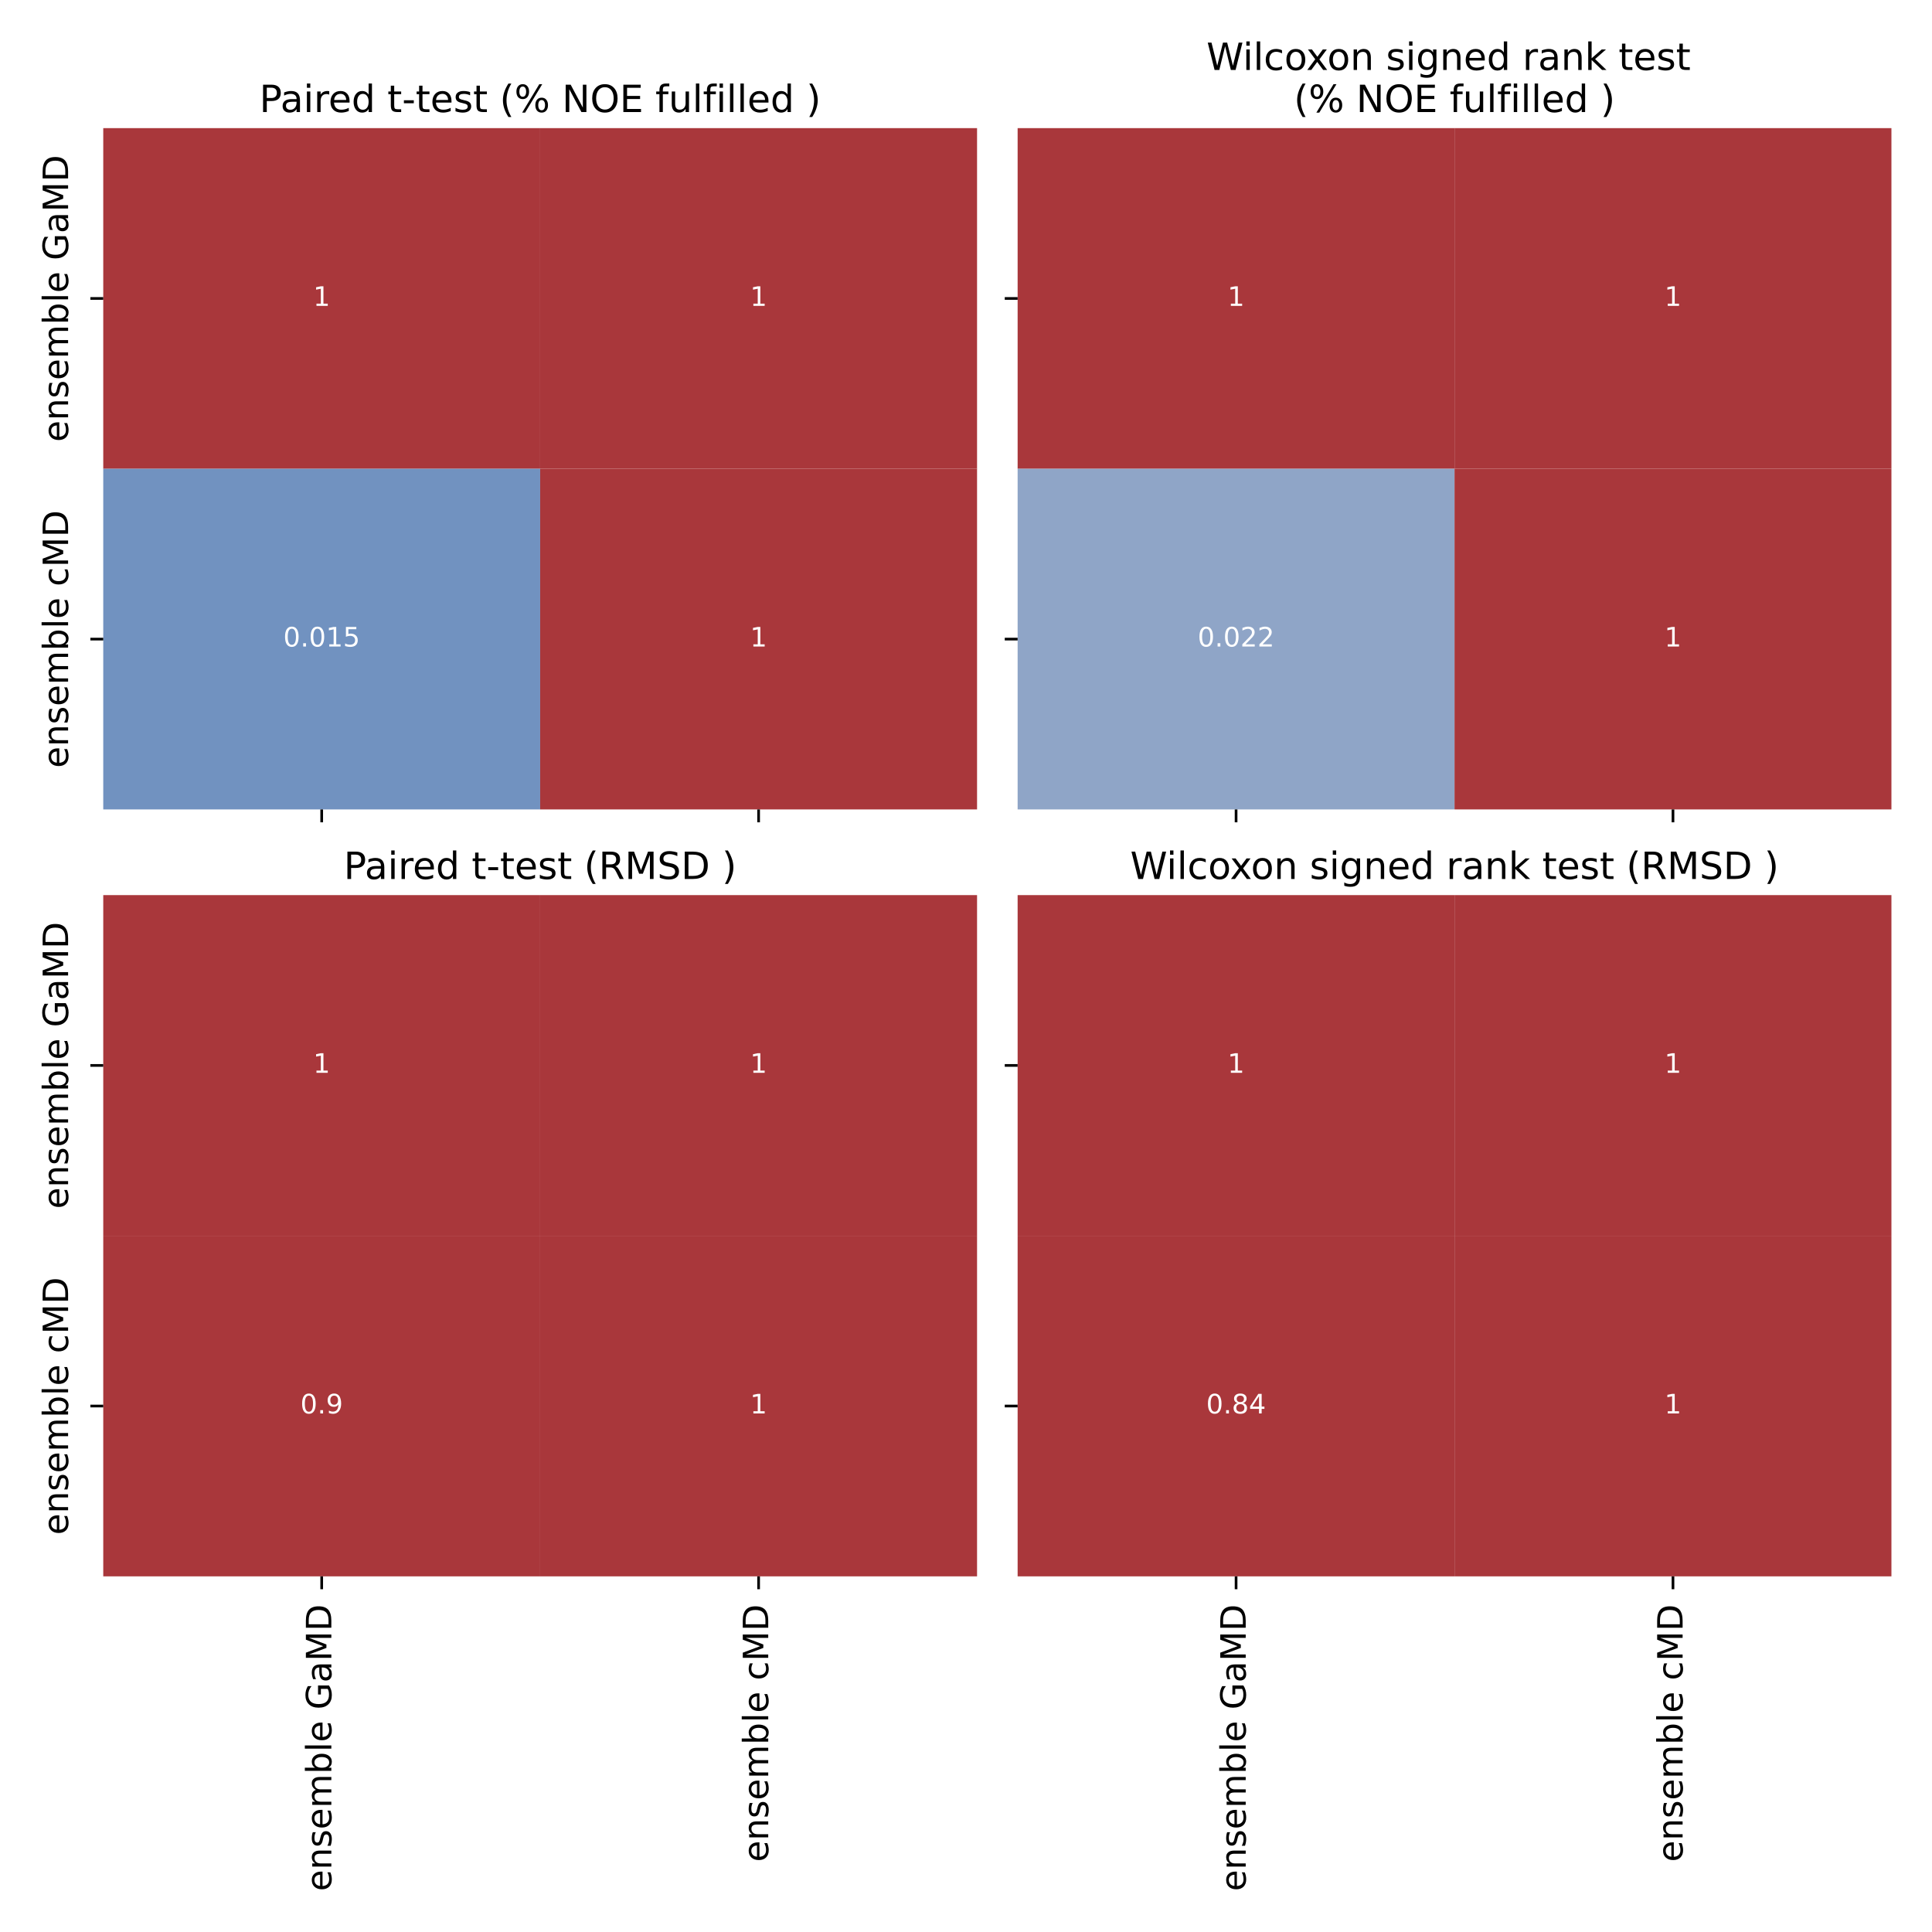
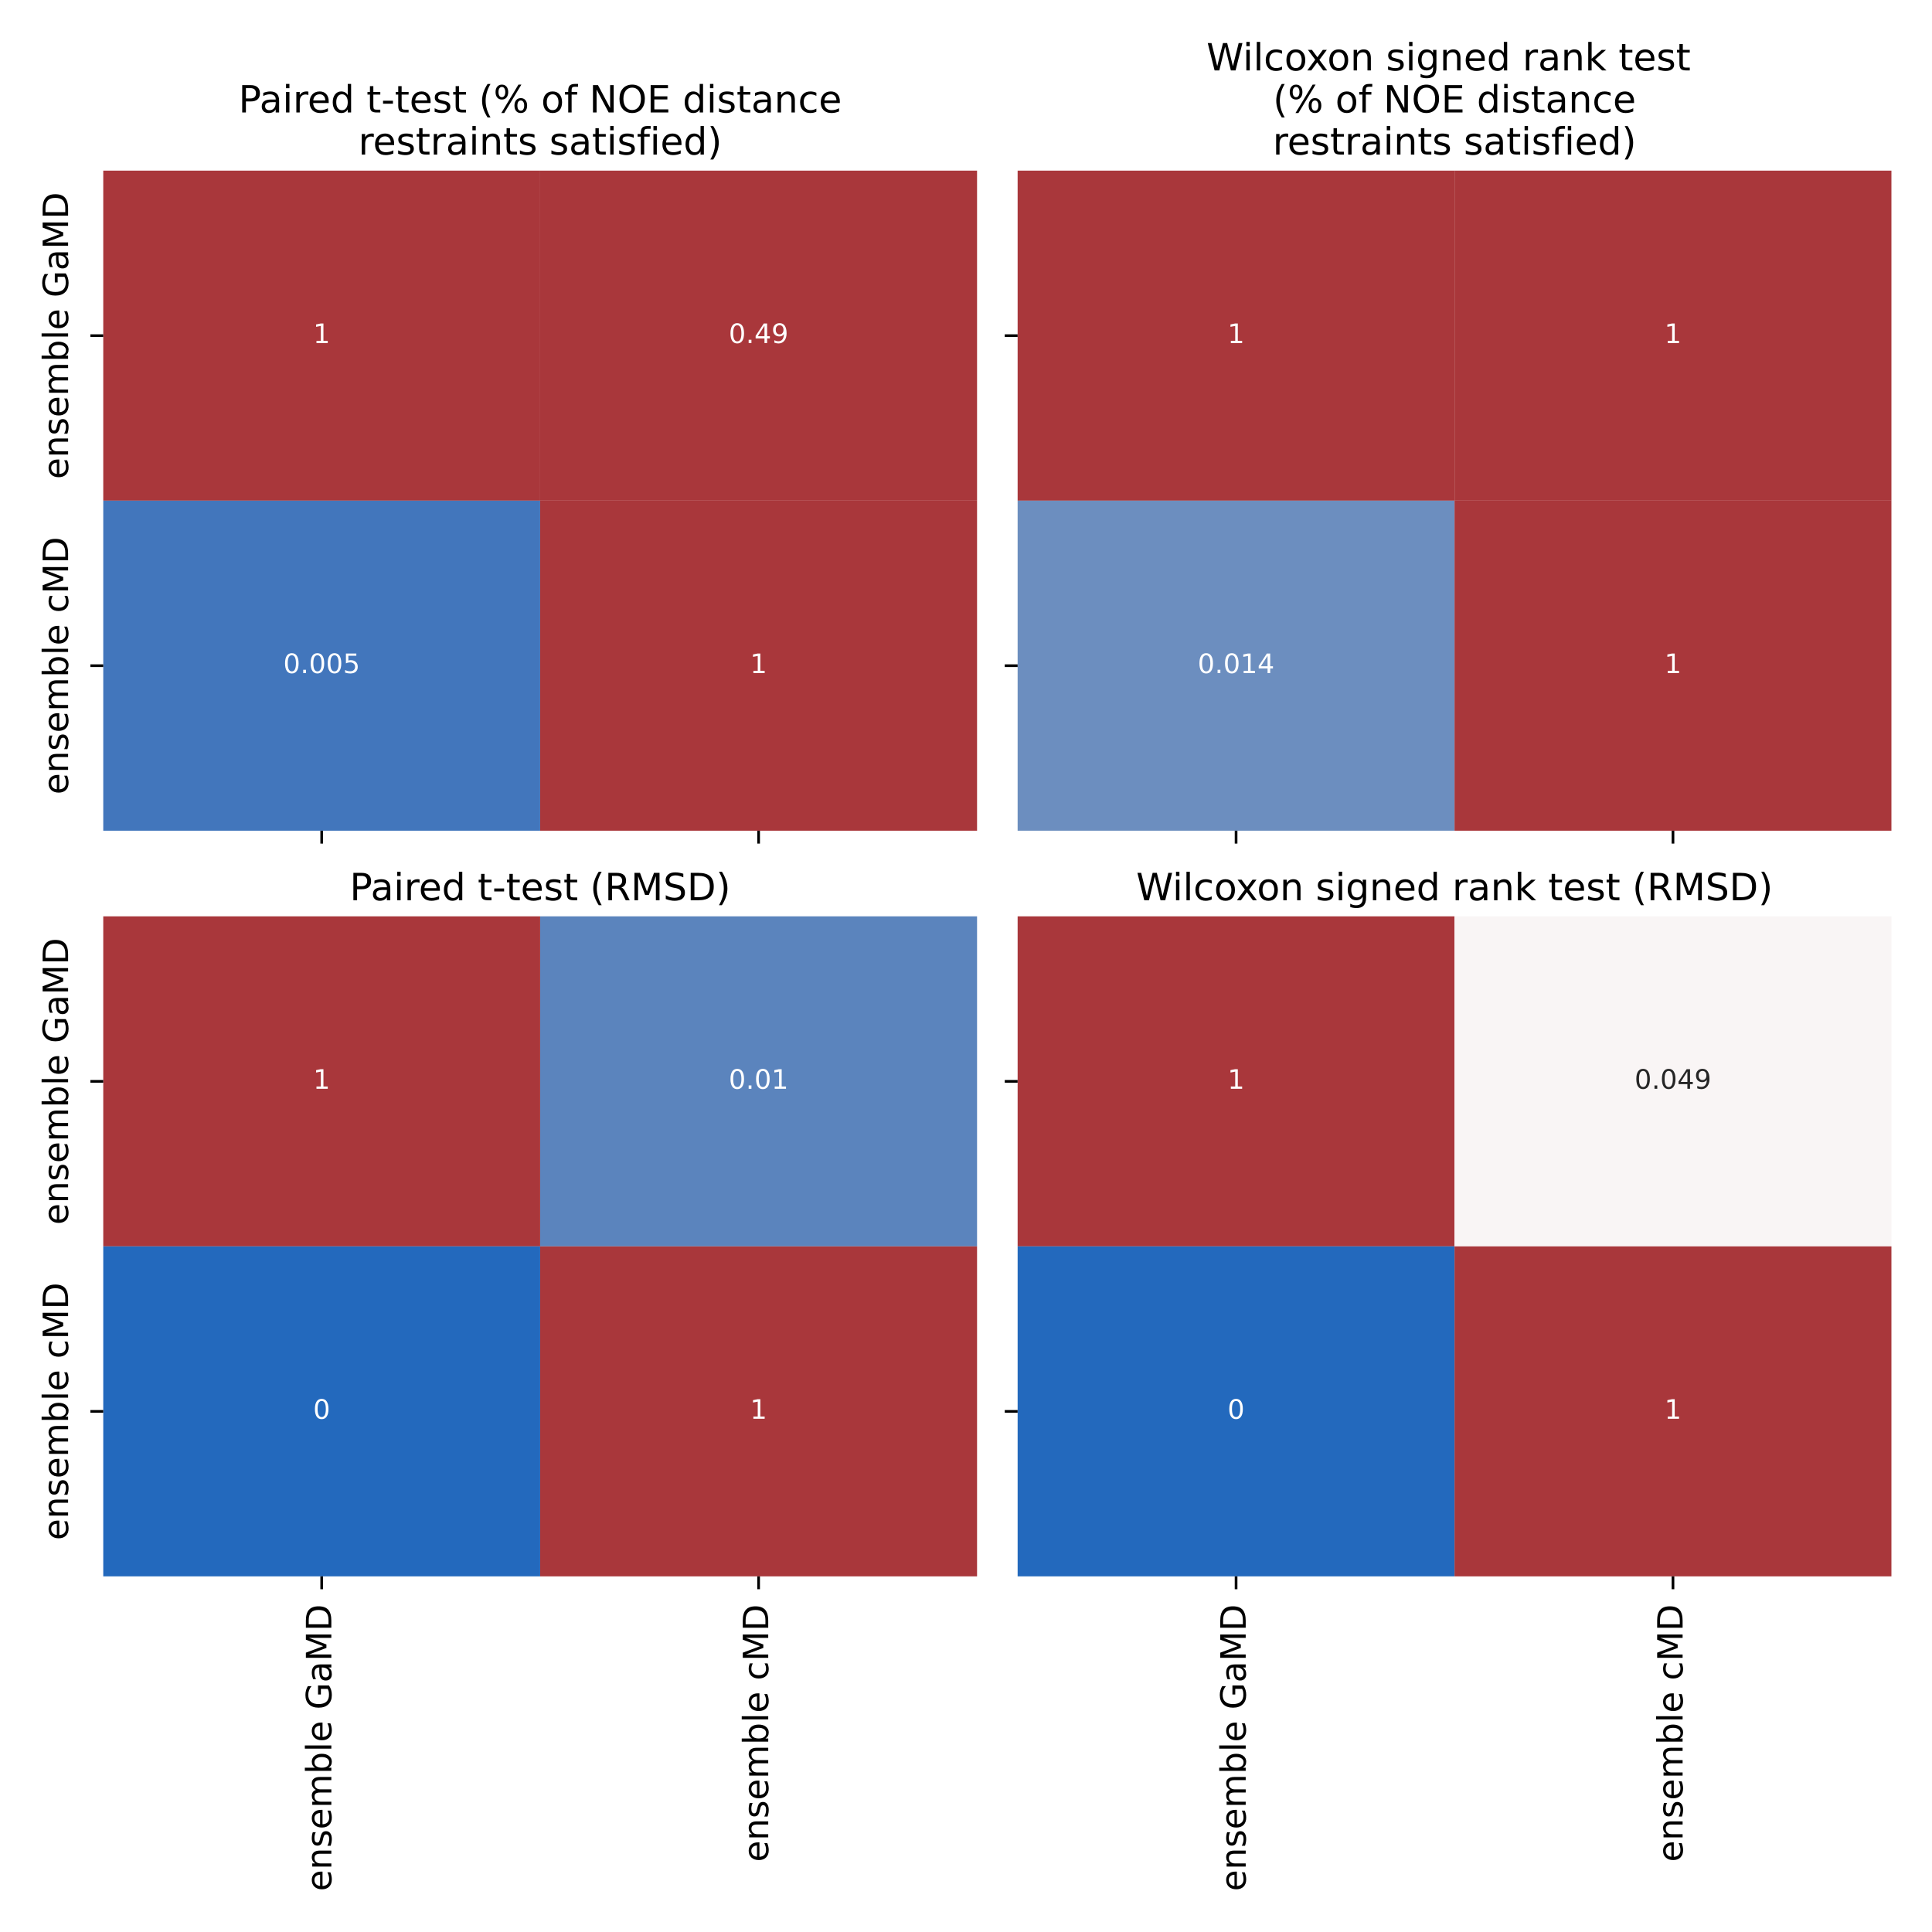
<svg xmlns="http://www.w3.org/2000/svg" xmlns:xlink="http://www.w3.org/1999/xlink" width="720pt" height="720pt" viewBox="0 0 720 720" version="1.1">
  <defs>
    <style type="text/css">*{stroke-linejoin: round; stroke-linecap: butt}</style>
  </defs>
  <g id="figure_1">
    <g id="patch_1">
      <path d="M 0 720  L 720 720  L 720 0  L 0 0  z " style="fill: #ffffff" />
    </g>
    <g id="axes_1">
      <g id="patch_2">
-         <path d="M 38.48 301.655  L 364.12 301.655  L 364.12 47.76  L 38.48 47.76  z " style="fill: #ffffff" />
+         <path d="M 38.48 309.575  L 364.12 309.575  L 364.12 63.6  L 38.48 63.6  z " style="fill: #ffffff" />
      </g>
      <g id="QuadMesh_1">
-         <path d="M 38.48 47.76  L 201.3 47.76  L 201.3 174.708  L 38.48 174.708  L 38.48 47.76  " clip-path="url(#pb9d11967ce)" style="fill: #a9373b" />
-         <path d="M 201.3 47.76  L 364.12 47.76  L 364.12 174.708  L 201.3 174.708  L 201.3 47.76  " clip-path="url(#pb9d11967ce)" style="fill: #a9373b" />
-         <path d="M 38.48 174.708  L 201.3 174.708  L 201.3 301.655  L 38.48 301.655  L 38.48 174.708  " clip-path="url(#pb9d11967ce)" style="fill: #7192c0" />
-         <path d="M 201.3 174.708  L 364.12 174.708  L 364.12 301.655  L 201.3 301.655  L 201.3 174.708  " clip-path="url(#pb9d11967ce)" style="fill: #a9373b" />
+         <path d="M 38.48 63.6  L 201.3 63.6  L 201.3 186.588  L 38.48 186.588  L 38.48 63.6  " clip-path="url(#pcff5590012)" style="fill: #a9373b" />
+         <path d="M 201.3 63.6  L 364.12 63.6  L 364.12 186.588  L 201.3 186.588  L 201.3 63.6  " clip-path="url(#pcff5590012)" style="fill: #a9373b" />
+         <path d="M 38.48 186.588  L 201.3 186.588  L 201.3 309.575  L 38.48 309.575  L 38.48 186.588  " clip-path="url(#pcff5590012)" style="fill: #4276bc" />
+         <path d="M 201.3 186.588  L 364.12 186.588  L 364.12 309.575  L 201.3 309.575  L 201.3 186.588  " clip-path="url(#pcff5590012)" style="fill: #a9373b" />
      </g>
      <g id="matplotlib.axis_1">
        <g id="xtick_1">
          <g id="line2d_1">
            <defs>
-               <path id="me3f7a8c10b" d="M 0 0  L 0 4.8  " style="stroke: #000000" />
+               <path id="m5ecfb17ae2" d="M 0 0  L 0 4.8  " style="stroke: #000000" />
            </defs>
            <g>
-               <use xlink:href="#me3f7a8c10b" x="119.89" y="301.655" style="stroke: #000000" />
+               <use xlink:href="#m5ecfb17ae2" x="119.89" y="309.575" style="stroke: #000000" />
            </g>
          </g>
        </g>
        <g id="xtick_2">
          <g id="line2d_2">
            <g>
-               <use xlink:href="#me3f7a8c10b" x="282.71" y="301.655" style="stroke: #000000" />
+               <use xlink:href="#m5ecfb17ae2" x="282.71" y="309.575" style="stroke: #000000" />
            </g>
          </g>
        </g>
      </g>
      <g id="matplotlib.axis_2">
        <g id="ytick_1">
          <g id="line2d_3">
            <defs>
-               <path id="m08df084c8d" d="M 0 0  L -4.8 0  " style="stroke: #000000" />
+               <path id="me2689b68a2" d="M 0 0  L -4.8 0  " style="stroke: #000000" />
            </defs>
            <g>
-               <use xlink:href="#m08df084c8d" x="38.48" y="111.234" style="stroke: #000000" />
+               <use xlink:href="#me2689b68a2" x="38.48" y="125.094" style="stroke: #000000" />
            </g>
          </g>
          <g id="text_1">
-             <text style="font: 13px 'DejaVu Sans', 'Bitstream Vera Sans', 'Computer Modern Sans Serif', 'Lucida Grande', 'Verdana', 'Geneva', 'Lucid', 'Arial', 'Helvetica', 'Avant Garde', sans-serif" transform="translate(25.37641 164.7003) rotate(-90)">ensemble GaMD</text>
+             <text style="font: 13px 'DejaVu Sans', 'Bitstream Vera Sans', 'Computer Modern Sans Serif', 'Lucida Grande', 'Verdana', 'Geneva', 'Lucid', 'Arial', 'Helvetica', 'Avant Garde', sans-serif" transform="translate(25.37641 178.5603) rotate(-90)">ensemble GaMD</text>
          </g>
        </g>
        <g id="ytick_2">
          <g id="line2d_4">
            <g>
-               <use xlink:href="#m08df084c8d" x="38.48" y="238.181" style="stroke: #000000" />
+               <use xlink:href="#me2689b68a2" x="38.48" y="248.081" style="stroke: #000000" />
            </g>
          </g>
          <g id="text_2">
-             <text style="font: 13px 'DejaVu Sans', 'Bitstream Vera Sans', 'Computer Modern Sans Serif', 'Lucida Grande', 'Verdana', 'Geneva', 'Lucid', 'Arial', 'Helvetica', 'Avant Garde', sans-serif" transform="translate(25.37641 286.202) rotate(-90)">ensemble cMD</text>
+             <text style="font: 13px 'DejaVu Sans', 'Bitstream Vera Sans', 'Computer Modern Sans Serif', 'Lucida Grande', 'Verdana', 'Geneva', 'Lucid', 'Arial', 'Helvetica', 'Avant Garde', sans-serif" transform="translate(25.37641 296.102) rotate(-90)">ensemble cMD</text>
          </g>
        </g>
      </g>
      <g id="text_3">
-         <text style="fill: #ffffff; font: 10px 'DejaVu Sans', 'Bitstream Vera Sans', 'Computer Modern Sans Serif', 'Lucida Grande', 'Verdana', 'Geneva', 'Lucid', 'Arial', 'Helvetica', 'Avant Garde', sans-serif; text-anchor: middle" x="119.89" y="113.993" transform="rotate(-0 119.89 113.9931)">1</text>
+         <text style="fill: #ffffff; font: 10px 'DejaVu Sans', 'Bitstream Vera Sans', 'Computer Modern Sans Serif', 'Lucida Grande', 'Verdana', 'Geneva', 'Lucid', 'Arial', 'Helvetica', 'Avant Garde', sans-serif; text-anchor: middle" x="119.89" y="127.853" transform="rotate(-0 119.89 127.8531)">1</text>
      </g>
      <g id="text_4">
-         <text style="fill: #ffffff; font: 10px 'DejaVu Sans', 'Bitstream Vera Sans', 'Computer Modern Sans Serif', 'Lucida Grande', 'Verdana', 'Geneva', 'Lucid', 'Arial', 'Helvetica', 'Avant Garde', sans-serif; text-anchor: middle" x="282.71" y="113.993" transform="rotate(-0 282.71 113.9931)">1</text>
+         <text style="fill: #ffffff; font: 10px 'DejaVu Sans', 'Bitstream Vera Sans', 'Computer Modern Sans Serif', 'Lucida Grande', 'Verdana', 'Geneva', 'Lucid', 'Arial', 'Helvetica', 'Avant Garde', sans-serif; text-anchor: middle" x="282.71" y="127.853" transform="rotate(-0 282.71 127.8531)">0.49</text>
      </g>
      <g id="text_5">
-         <text style="fill: #ffffff; font: 10px 'DejaVu Sans', 'Bitstream Vera Sans', 'Computer Modern Sans Serif', 'Lucida Grande', 'Verdana', 'Geneva', 'Lucid', 'Arial', 'Helvetica', 'Avant Garde', sans-serif; text-anchor: middle" x="119.89" y="240.941" transform="rotate(-0 119.89 240.9406)">0.015</text>
+         <text style="fill: #ffffff; font: 10px 'DejaVu Sans', 'Bitstream Vera Sans', 'Computer Modern Sans Serif', 'Lucida Grande', 'Verdana', 'Geneva', 'Lucid', 'Arial', 'Helvetica', 'Avant Garde', sans-serif; text-anchor: middle" x="119.89" y="250.841" transform="rotate(-0 119.89 250.8406)">0.005</text>
      </g>
      <g id="text_6">
-         <text style="fill: #ffffff; font: 10px 'DejaVu Sans', 'Bitstream Vera Sans', 'Computer Modern Sans Serif', 'Lucida Grande', 'Verdana', 'Geneva', 'Lucid', 'Arial', 'Helvetica', 'Avant Garde', sans-serif; text-anchor: middle" x="282.71" y="240.941" transform="rotate(-0 282.71 240.9406)">1</text>
+         <text style="fill: #ffffff; font: 10px 'DejaVu Sans', 'Bitstream Vera Sans', 'Computer Modern Sans Serif', 'Lucida Grande', 'Verdana', 'Geneva', 'Lucid', 'Arial', 'Helvetica', 'Avant Garde', sans-serif; text-anchor: middle" x="282.71" y="250.841" transform="rotate(-0 282.71 250.8406)">1</text>
      </g>
      <g id="text_7">
-         <text style="font: 14px 'DejaVu Sans', 'Bitstream Vera Sans', 'Computer Modern Sans Serif', 'Lucida Grande', 'Verdana', 'Geneva', 'Lucid', 'Arial', 'Helvetica', 'Avant Garde', sans-serif; text-anchor: middle" x="201.3" y="41.76" transform="rotate(-0 201.3 41.76)">Paired t-test (% NOE fulfilled )</text>
+         <text style="font: 14px 'DejaVu Sans', 'Bitstream Vera Sans', 'Computer Modern Sans Serif', 'Lucida Grande', 'Verdana', 'Geneva', 'Lucid', 'Arial', 'Helvetica', 'Avant Garde', sans-serif" transform="translate(88.89203 41.92306)">Paired t-test (% of NOE distance</text>
+         <text style="font: 14px 'DejaVu Sans', 'Bitstream Vera Sans', 'Computer Modern Sans Serif', 'Lucida Grande', 'Verdana', 'Geneva', 'Lucid', 'Arial', 'Helvetica', 'Avant Garde', sans-serif" transform="translate(133.5553 57.6)">restraints satisfied)</text>
      </g>
    </g>
    <g id="axes_2">
      <g id="patch_3">
-         <path d="M 379.24 301.655  L 704.88 301.655  L 704.88 47.76  L 379.24 47.76  z " style="fill: #ffffff" />
+         <path d="M 379.24 309.575  L 704.88 309.575  L 704.88 63.6  L 379.24 63.6  z " style="fill: #ffffff" />
      </g>
      <g id="QuadMesh_2">
-         <path d="M 379.24 47.76  L 542.06 47.76  L 542.06 174.708  L 379.24 174.708  L 379.24 47.76  " clip-path="url(#pb308ac81cc)" style="fill: #a9373b" />
-         <path d="M 542.06 47.76  L 704.88 47.76  L 704.88 174.708  L 542.06 174.708  L 542.06 47.76  " clip-path="url(#pb308ac81cc)" style="fill: #a9373b" />
-         <path d="M 379.24 174.708  L 542.06 174.708  L 542.06 301.655  L 379.24 301.655  L 379.24 174.708  " clip-path="url(#pb308ac81cc)" style="fill: #8fa5c7" />
-         <path d="M 542.06 174.708  L 704.88 174.708  L 704.88 301.655  L 542.06 301.655  L 542.06 174.708  " clip-path="url(#pb308ac81cc)" style="fill: #a9373b" />
+         <path d="M 379.24 63.6  L 542.06 63.6  L 542.06 186.588  L 379.24 186.588  L 379.24 63.6  " clip-path="url(#pbb9747b6c3)" style="fill: #a9373b" />
+         <path d="M 542.06 63.6  L 704.88 63.6  L 704.88 186.588  L 542.06 186.588  L 542.06 63.6  " clip-path="url(#pbb9747b6c3)" style="fill: #a9373b" />
+         <path d="M 379.24 186.588  L 542.06 186.588  L 542.06 309.575  L 379.24 309.575  L 379.24 186.588  " clip-path="url(#pbb9747b6c3)" style="fill: #6c8ebf" />
+         <path d="M 542.06 186.588  L 704.88 186.588  L 704.88 309.575  L 542.06 309.575  L 542.06 186.588  " clip-path="url(#pbb9747b6c3)" style="fill: #a9373b" />
      </g>
      <g id="matplotlib.axis_3">
        <g id="xtick_3">
          <g id="line2d_5">
            <g>
-               <use xlink:href="#me3f7a8c10b" x="460.65" y="301.655" style="stroke: #000000" />
+               <use xlink:href="#m5ecfb17ae2" x="460.65" y="309.575" style="stroke: #000000" />
            </g>
          </g>
        </g>
        <g id="xtick_4">
          <g id="line2d_6">
            <g>
-               <use xlink:href="#me3f7a8c10b" x="623.47" y="301.655" style="stroke: #000000" />
+               <use xlink:href="#m5ecfb17ae2" x="623.47" y="309.575" style="stroke: #000000" />
            </g>
          </g>
        </g>
      </g>
      <g id="matplotlib.axis_4">
        <g id="ytick_3">
          <g id="line2d_7">
            <g>
-               <use xlink:href="#m08df084c8d" x="379.24" y="111.234" style="stroke: #000000" />
+               <use xlink:href="#me2689b68a2" x="379.24" y="125.094" style="stroke: #000000" />
            </g>
          </g>
        </g>
        <g id="ytick_4">
          <g id="line2d_8">
            <g>
-               <use xlink:href="#m08df084c8d" x="379.24" y="238.181" style="stroke: #000000" />
+               <use xlink:href="#me2689b68a2" x="379.24" y="248.081" style="stroke: #000000" />
            </g>
          </g>
        </g>
      </g>
      <g id="text_8">
-         <text style="fill: #ffffff; font: 10px 'DejaVu Sans', 'Bitstream Vera Sans', 'Computer Modern Sans Serif', 'Lucida Grande', 'Verdana', 'Geneva', 'Lucid', 'Arial', 'Helvetica', 'Avant Garde', sans-serif; text-anchor: middle" x="460.65" y="113.993" transform="rotate(-0 460.65 113.9931)">1</text>
+         <text style="fill: #ffffff; font: 10px 'DejaVu Sans', 'Bitstream Vera Sans', 'Computer Modern Sans Serif', 'Lucida Grande', 'Verdana', 'Geneva', 'Lucid', 'Arial', 'Helvetica', 'Avant Garde', sans-serif; text-anchor: middle" x="460.65" y="127.853" transform="rotate(-0 460.65 127.8531)">1</text>
      </g>
      <g id="text_9">
-         <text style="fill: #ffffff; font: 10px 'DejaVu Sans', 'Bitstream Vera Sans', 'Computer Modern Sans Serif', 'Lucida Grande', 'Verdana', 'Geneva', 'Lucid', 'Arial', 'Helvetica', 'Avant Garde', sans-serif; text-anchor: middle" x="623.47" y="113.993" transform="rotate(-0 623.47 113.9931)">1</text>
+         <text style="fill: #ffffff; font: 10px 'DejaVu Sans', 'Bitstream Vera Sans', 'Computer Modern Sans Serif', 'Lucida Grande', 'Verdana', 'Geneva', 'Lucid', 'Arial', 'Helvetica', 'Avant Garde', sans-serif; text-anchor: middle" x="623.47" y="127.853" transform="rotate(-0 623.47 127.8531)">1</text>
      </g>
      <g id="text_10">
-         <text style="fill: #ffffff; font: 10px 'DejaVu Sans', 'Bitstream Vera Sans', 'Computer Modern Sans Serif', 'Lucida Grande', 'Verdana', 'Geneva', 'Lucid', 'Arial', 'Helvetica', 'Avant Garde', sans-serif; text-anchor: middle" x="460.65" y="240.941" transform="rotate(-0 460.65 240.9406)">0.022</text>
+         <text style="fill: #ffffff; font: 10px 'DejaVu Sans', 'Bitstream Vera Sans', 'Computer Modern Sans Serif', 'Lucida Grande', 'Verdana', 'Geneva', 'Lucid', 'Arial', 'Helvetica', 'Avant Garde', sans-serif; text-anchor: middle" x="460.65" y="250.841" transform="rotate(-0 460.65 250.8406)">0.014</text>
      </g>
      <g id="text_11">
-         <text style="fill: #ffffff; font: 10px 'DejaVu Sans', 'Bitstream Vera Sans', 'Computer Modern Sans Serif', 'Lucida Grande', 'Verdana', 'Geneva', 'Lucid', 'Arial', 'Helvetica', 'Avant Garde', sans-serif; text-anchor: middle" x="623.47" y="240.941" transform="rotate(-0 623.47 240.9406)">1</text>
+         <text style="fill: #ffffff; font: 10px 'DejaVu Sans', 'Bitstream Vera Sans', 'Computer Modern Sans Serif', 'Lucida Grande', 'Verdana', 'Geneva', 'Lucid', 'Arial', 'Helvetica', 'Avant Garde', sans-serif; text-anchor: middle" x="623.47" y="250.841" transform="rotate(-0 623.47 250.8406)">1</text>
      </g>
      <g id="text_12">
-         <text style="font: 14px 'DejaVu Sans', 'Bitstream Vera Sans', 'Computer Modern Sans Serif', 'Lucida Grande', 'Verdana', 'Geneva', 'Lucid', 'Arial', 'Helvetica', 'Avant Garde', sans-serif" transform="translate(449.6294 26.08306)">Wilcoxon signed rank test </text>
-         <text style="font: 14px 'DejaVu Sans', 'Bitstream Vera Sans', 'Computer Modern Sans Serif', 'Lucida Grande', 'Verdana', 'Geneva', 'Lucid', 'Arial', 'Helvetica', 'Avant Garde', sans-serif" transform="translate(482.2078 41.76)">(% NOE fulfilled )</text>
+         <text style="font: 14px 'DejaVu Sans', 'Bitstream Vera Sans', 'Computer Modern Sans Serif', 'Lucida Grande', 'Verdana', 'Geneva', 'Lucid', 'Arial', 'Helvetica', 'Avant Garde', sans-serif" transform="translate(449.6294 26.24612)">Wilcoxon signed rank test </text>
+         <text style="font: 14px 'DejaVu Sans', 'Bitstream Vera Sans', 'Computer Modern Sans Serif', 'Lucida Grande', 'Verdana', 'Geneva', 'Lucid', 'Arial', 'Helvetica', 'Avant Garde', sans-serif" transform="translate(474.4247 41.92306)">(% of NOE distance</text>
+         <text style="font: 14px 'DejaVu Sans', 'Bitstream Vera Sans', 'Computer Modern Sans Serif', 'Lucida Grande', 'Verdana', 'Geneva', 'Lucid', 'Arial', 'Helvetica', 'Avant Garde', sans-serif" transform="translate(474.3153 57.6)">restraints satisfied)</text>
      </g>
    </g>
    <g id="axes_3">
      <g id="patch_4">
-         <path d="M 38.48 587.47  L 364.12 587.47  L 364.12 333.575  L 38.48 333.575  z " style="fill: #ffffff" />
+         <path d="M 38.48 587.47  L 364.12 587.47  L 364.12 341.495  L 38.48 341.495  z " style="fill: #ffffff" />
      </g>
      <g id="QuadMesh_3">
-         <path d="M 38.48 333.575  L 201.3 333.575  L 201.3 460.522  L 38.48 460.522  L 38.48 333.575  " clip-path="url(#pbbc4fc9582)" style="fill: #a9373b" />
-         <path d="M 201.3 333.575  L 364.12 333.575  L 364.12 460.522  L 201.3 460.522  L 201.3 333.575  " clip-path="url(#pbbc4fc9582)" style="fill: #a9373b" />
-         <path d="M 38.48 460.522  L 201.3 460.522  L 201.3 587.47  L 38.48 587.47  L 38.48 460.522  " clip-path="url(#pbbc4fc9582)" style="fill: #a9373b" />
-         <path d="M 201.3 460.522  L 364.12 460.522  L 364.12 587.47  L 201.3 587.47  L 201.3 460.522  " clip-path="url(#pbbc4fc9582)" style="fill: #a9373b" />
+         <path d="M 38.48 341.495  L 201.3 341.495  L 201.3 464.483  L 38.48 464.483  L 38.48 341.495  " clip-path="url(#p56219a2aed)" style="fill: #a9373b" />
+         <path d="M 201.3 341.495  L 364.12 341.495  L 364.12 464.483  L 201.3 464.483  L 201.3 341.495  " clip-path="url(#p56219a2aed)" style="fill: #5b84bd" />
+         <path d="M 38.48 464.483  L 201.3 464.483  L 201.3 587.47  L 38.48 587.47  L 38.48 464.483  " clip-path="url(#p56219a2aed)" style="fill: #2369bd" />
+         <path d="M 201.3 464.483  L 364.12 464.483  L 364.12 587.47  L 201.3 587.47  L 201.3 464.483  " clip-path="url(#p56219a2aed)" style="fill: #a9373b" />
      </g>
      <g id="matplotlib.axis_5">
        <g id="xtick_5">
          <g id="line2d_9">
            <g>
-               <use xlink:href="#me3f7a8c10b" x="119.89" y="587.47" style="stroke: #000000" />
+               <use xlink:href="#m5ecfb17ae2" x="119.89" y="587.47" style="stroke: #000000" />
            </g>
          </g>
          <g id="text_13">
            <text style="font: 13px 'DejaVu Sans', 'Bitstream Vera Sans', 'Computer Modern Sans Serif', 'Lucida Grande', 'Verdana', 'Geneva', 'Lucid', 'Arial', 'Helvetica', 'Avant Garde', sans-serif" transform="translate(123.4772 704.8031) rotate(-90)">ensemble GaMD</text>
          </g>
        </g>
        <g id="xtick_6">
          <g id="line2d_10">
            <g>
-               <use xlink:href="#me3f7a8c10b" x="282.71" y="587.47" style="stroke: #000000" />
+               <use xlink:href="#m5ecfb17ae2" x="282.71" y="587.47" style="stroke: #000000" />
            </g>
          </g>
          <g id="text_14">
            <text style="font: 13px 'DejaVu Sans', 'Bitstream Vera Sans', 'Computer Modern Sans Serif', 'Lucida Grande', 'Verdana', 'Geneva', 'Lucid', 'Arial', 'Helvetica', 'Avant Garde', sans-serif" transform="translate(286.2972 693.9116) rotate(-90)">ensemble cMD</text>
          </g>
        </g>
      </g>
      <g id="matplotlib.axis_6">
        <g id="ytick_5">
          <g id="line2d_11">
            <g>
-               <use xlink:href="#m08df084c8d" x="38.48" y="397.049" style="stroke: #000000" />
+               <use xlink:href="#me2689b68a2" x="38.48" y="402.989" style="stroke: #000000" />
            </g>
          </g>
          <g id="text_15">
-             <text style="font: 13px 'DejaVu Sans', 'Bitstream Vera Sans', 'Computer Modern Sans Serif', 'Lucida Grande', 'Verdana', 'Geneva', 'Lucid', 'Arial', 'Helvetica', 'Avant Garde', sans-serif" transform="translate(25.37641 450.5153) rotate(-90)">ensemble GaMD</text>
+             <text style="font: 13px 'DejaVu Sans', 'Bitstream Vera Sans', 'Computer Modern Sans Serif', 'Lucida Grande', 'Verdana', 'Geneva', 'Lucid', 'Arial', 'Helvetica', 'Avant Garde', sans-serif" transform="translate(25.37641 456.4553) rotate(-90)">ensemble GaMD</text>
          </g>
        </g>
        <g id="ytick_6">
          <g id="line2d_12">
            <g>
-               <use xlink:href="#m08df084c8d" x="38.48" y="523.996" style="stroke: #000000" />
+               <use xlink:href="#me2689b68a2" x="38.48" y="525.976" style="stroke: #000000" />
            </g>
          </g>
          <g id="text_16">
-             <text style="font: 13px 'DejaVu Sans', 'Bitstream Vera Sans', 'Computer Modern Sans Serif', 'Lucida Grande', 'Verdana', 'Geneva', 'Lucid', 'Arial', 'Helvetica', 'Avant Garde', sans-serif" transform="translate(25.37641 572.017) rotate(-90)">ensemble cMD</text>
+             <text style="font: 13px 'DejaVu Sans', 'Bitstream Vera Sans', 'Computer Modern Sans Serif', 'Lucida Grande', 'Verdana', 'Geneva', 'Lucid', 'Arial', 'Helvetica', 'Avant Garde', sans-serif" transform="translate(25.37641 573.997) rotate(-90)">ensemble cMD</text>
          </g>
        </g>
      </g>
      <g id="text_17">
-         <text style="fill: #ffffff; font: 10px 'DejaVu Sans', 'Bitstream Vera Sans', 'Computer Modern Sans Serif', 'Lucida Grande', 'Verdana', 'Geneva', 'Lucid', 'Arial', 'Helvetica', 'Avant Garde', sans-serif; text-anchor: middle" x="119.89" y="399.808" transform="rotate(-0 119.89 399.8081)">1</text>
+         <text style="fill: #ffffff; font: 10px 'DejaVu Sans', 'Bitstream Vera Sans', 'Computer Modern Sans Serif', 'Lucida Grande', 'Verdana', 'Geneva', 'Lucid', 'Arial', 'Helvetica', 'Avant Garde', sans-serif; text-anchor: middle" x="119.89" y="405.748" transform="rotate(-0 119.89 405.7481)">1</text>
      </g>
      <g id="text_18">
-         <text style="fill: #ffffff; font: 10px 'DejaVu Sans', 'Bitstream Vera Sans', 'Computer Modern Sans Serif', 'Lucida Grande', 'Verdana', 'Geneva', 'Lucid', 'Arial', 'Helvetica', 'Avant Garde', sans-serif; text-anchor: middle" x="282.71" y="399.808" transform="rotate(-0 282.71 399.8081)">1</text>
+         <text style="fill: #ffffff; font: 10px 'DejaVu Sans', 'Bitstream Vera Sans', 'Computer Modern Sans Serif', 'Lucida Grande', 'Verdana', 'Geneva', 'Lucid', 'Arial', 'Helvetica', 'Avant Garde', sans-serif; text-anchor: middle" x="282.71" y="405.748" transform="rotate(-0 282.71 405.7481)">0.01</text>
      </g>
      <g id="text_19">
-         <text style="fill: #ffffff; font: 10px 'DejaVu Sans', 'Bitstream Vera Sans', 'Computer Modern Sans Serif', 'Lucida Grande', 'Verdana', 'Geneva', 'Lucid', 'Arial', 'Helvetica', 'Avant Garde', sans-serif; text-anchor: middle" x="119.89" y="526.756" transform="rotate(-0 119.89 526.7556)">0.9</text>
+         <text style="fill: #ffffff; font: 10px 'DejaVu Sans', 'Bitstream Vera Sans', 'Computer Modern Sans Serif', 'Lucida Grande', 'Verdana', 'Geneva', 'Lucid', 'Arial', 'Helvetica', 'Avant Garde', sans-serif; text-anchor: middle" x="119.89" y="528.736" transform="rotate(-0 119.89 528.7356)">0</text>
      </g>
      <g id="text_20">
-         <text style="fill: #ffffff; font: 10px 'DejaVu Sans', 'Bitstream Vera Sans', 'Computer Modern Sans Serif', 'Lucida Grande', 'Verdana', 'Geneva', 'Lucid', 'Arial', 'Helvetica', 'Avant Garde', sans-serif; text-anchor: middle" x="282.71" y="526.756" transform="rotate(-0 282.71 526.7556)">1</text>
+         <text style="fill: #ffffff; font: 10px 'DejaVu Sans', 'Bitstream Vera Sans', 'Computer Modern Sans Serif', 'Lucida Grande', 'Verdana', 'Geneva', 'Lucid', 'Arial', 'Helvetica', 'Avant Garde', sans-serif; text-anchor: middle" x="282.71" y="528.736" transform="rotate(-0 282.71 528.7356)">1</text>
      </g>
      <g id="text_21">
-         <text style="font: 14px 'DejaVu Sans', 'Bitstream Vera Sans', 'Computer Modern Sans Serif', 'Lucida Grande', 'Verdana', 'Geneva', 'Lucid', 'Arial', 'Helvetica', 'Avant Garde', sans-serif; text-anchor: middle" x="201.3" y="327.575" transform="rotate(-0 201.3 327.575)">Paired t-test (RMSD )</text>
+         <text style="font: 14px 'DejaVu Sans', 'Bitstream Vera Sans', 'Computer Modern Sans Serif', 'Lucida Grande', 'Verdana', 'Geneva', 'Lucid', 'Arial', 'Helvetica', 'Avant Garde', sans-serif; text-anchor: middle" x="201.3" y="335.495" transform="rotate(-0 201.3 335.495)">Paired t-test (RMSD)</text>
      </g>
    </g>
    <g id="axes_4">
      <g id="patch_5">
-         <path d="M 379.24 587.47  L 704.88 587.47  L 704.88 333.575  L 379.24 333.575  z " style="fill: #ffffff" />
+         <path d="M 379.24 587.47  L 704.88 587.47  L 704.88 341.495  L 379.24 341.495  z " style="fill: #ffffff" />
      </g>
      <g id="QuadMesh_4">
-         <path d="M 379.24 333.575  L 542.06 333.575  L 542.06 460.522  L 379.24 460.522  L 379.24 333.575  " clip-path="url(#p6b7f3618b7)" style="fill: #a9373b" />
-         <path d="M 542.06 333.575  L 704.88 333.575  L 704.88 460.522  L 542.06 460.522  L 542.06 333.575  " clip-path="url(#p6b7f3618b7)" style="fill: #a9373b" />
-         <path d="M 379.24 460.522  L 542.06 460.522  L 542.06 587.47  L 379.24 587.47  L 379.24 460.522  " clip-path="url(#p6b7f3618b7)" style="fill: #a9373b" />
-         <path d="M 542.06 460.522  L 704.88 460.522  L 704.88 587.47  L 542.06 587.47  L 542.06 460.522  " clip-path="url(#p6b7f3618b7)" style="fill: #a9373b" />
+         <path d="M 379.24 341.495  L 542.06 341.495  L 542.06 464.483  L 379.24 464.483  L 379.24 341.495  " clip-path="url(#pb06f8d5244)" style="fill: #a9373b" />
+         <path d="M 542.06 341.495  L 704.88 341.495  L 704.88 464.483  L 542.06 464.483  L 542.06 341.495  " clip-path="url(#pb06f8d5244)" style="fill: #f9f5f5" />
+         <path d="M 379.24 464.483  L 542.06 464.483  L 542.06 587.47  L 379.24 587.47  L 379.24 464.483  " clip-path="url(#pb06f8d5244)" style="fill: #2369bd" />
+         <path d="M 542.06 464.483  L 704.88 464.483  L 704.88 587.47  L 542.06 587.47  L 542.06 464.483  " clip-path="url(#pb06f8d5244)" style="fill: #a9373b" />
      </g>
      <g id="matplotlib.axis_7">
        <g id="xtick_7">
          <g id="line2d_13">
            <g>
-               <use xlink:href="#me3f7a8c10b" x="460.65" y="587.47" style="stroke: #000000" />
+               <use xlink:href="#m5ecfb17ae2" x="460.65" y="587.47" style="stroke: #000000" />
            </g>
          </g>
          <g id="text_22">
            <text style="font: 13px 'DejaVu Sans', 'Bitstream Vera Sans', 'Computer Modern Sans Serif', 'Lucida Grande', 'Verdana', 'Geneva', 'Lucid', 'Arial', 'Helvetica', 'Avant Garde', sans-serif" transform="translate(464.2372 704.8031) rotate(-90)">ensemble GaMD</text>
          </g>
        </g>
        <g id="xtick_8">
          <g id="line2d_14">
            <g>
-               <use xlink:href="#me3f7a8c10b" x="623.47" y="587.47" style="stroke: #000000" />
+               <use xlink:href="#m5ecfb17ae2" x="623.47" y="587.47" style="stroke: #000000" />
            </g>
          </g>
          <g id="text_23">
            <text style="font: 13px 'DejaVu Sans', 'Bitstream Vera Sans', 'Computer Modern Sans Serif', 'Lucida Grande', 'Verdana', 'Geneva', 'Lucid', 'Arial', 'Helvetica', 'Avant Garde', sans-serif" transform="translate(627.0572 693.9116) rotate(-90)">ensemble cMD</text>
          </g>
        </g>
      </g>
      <g id="matplotlib.axis_8">
        <g id="ytick_7">
          <g id="line2d_15">
            <g>
-               <use xlink:href="#m08df084c8d" x="379.24" y="397.049" style="stroke: #000000" />
+               <use xlink:href="#me2689b68a2" x="379.24" y="402.989" style="stroke: #000000" />
            </g>
          </g>
        </g>
        <g id="ytick_8">
          <g id="line2d_16">
            <g>
-               <use xlink:href="#m08df084c8d" x="379.24" y="523.996" style="stroke: #000000" />
+               <use xlink:href="#me2689b68a2" x="379.24" y="525.976" style="stroke: #000000" />
            </g>
          </g>
        </g>
      </g>
      <g id="text_24">
-         <text style="fill: #ffffff; font: 10px 'DejaVu Sans', 'Bitstream Vera Sans', 'Computer Modern Sans Serif', 'Lucida Grande', 'Verdana', 'Geneva', 'Lucid', 'Arial', 'Helvetica', 'Avant Garde', sans-serif; text-anchor: middle" x="460.65" y="399.808" transform="rotate(-0 460.65 399.8081)">1</text>
+         <text style="fill: #ffffff; font: 10px 'DejaVu Sans', 'Bitstream Vera Sans', 'Computer Modern Sans Serif', 'Lucida Grande', 'Verdana', 'Geneva', 'Lucid', 'Arial', 'Helvetica', 'Avant Garde', sans-serif; text-anchor: middle" x="460.65" y="405.748" transform="rotate(-0 460.65 405.7481)">1</text>
      </g>
      <g id="text_25">
-         <text style="fill: #ffffff; font: 10px 'DejaVu Sans', 'Bitstream Vera Sans', 'Computer Modern Sans Serif', 'Lucida Grande', 'Verdana', 'Geneva', 'Lucid', 'Arial', 'Helvetica', 'Avant Garde', sans-serif; text-anchor: middle" x="623.47" y="399.808" transform="rotate(-0 623.47 399.8081)">1</text>
+         <text style="fill: #262626; font: 10px 'DejaVu Sans', 'Bitstream Vera Sans', 'Computer Modern Sans Serif', 'Lucida Grande', 'Verdana', 'Geneva', 'Lucid', 'Arial', 'Helvetica', 'Avant Garde', sans-serif; text-anchor: middle" x="623.47" y="405.748" transform="rotate(-0 623.47 405.7481)">0.049</text>
      </g>
      <g id="text_26">
-         <text style="fill: #ffffff; font: 10px 'DejaVu Sans', 'Bitstream Vera Sans', 'Computer Modern Sans Serif', 'Lucida Grande', 'Verdana', 'Geneva', 'Lucid', 'Arial', 'Helvetica', 'Avant Garde', sans-serif; text-anchor: middle" x="460.65" y="526.756" transform="rotate(-0 460.65 526.7556)">0.84</text>
+         <text style="fill: #ffffff; font: 10px 'DejaVu Sans', 'Bitstream Vera Sans', 'Computer Modern Sans Serif', 'Lucida Grande', 'Verdana', 'Geneva', 'Lucid', 'Arial', 'Helvetica', 'Avant Garde', sans-serif; text-anchor: middle" x="460.65" y="528.736" transform="rotate(-0 460.65 528.7356)">0</text>
      </g>
      <g id="text_27">
-         <text style="fill: #ffffff; font: 10px 'DejaVu Sans', 'Bitstream Vera Sans', 'Computer Modern Sans Serif', 'Lucida Grande', 'Verdana', 'Geneva', 'Lucid', 'Arial', 'Helvetica', 'Avant Garde', sans-serif; text-anchor: middle" x="623.47" y="526.756" transform="rotate(-0 623.47 526.7556)">1</text>
+         <text style="fill: #ffffff; font: 10px 'DejaVu Sans', 'Bitstream Vera Sans', 'Computer Modern Sans Serif', 'Lucida Grande', 'Verdana', 'Geneva', 'Lucid', 'Arial', 'Helvetica', 'Avant Garde', sans-serif; text-anchor: middle" x="623.47" y="528.736" transform="rotate(-0 623.47 528.7356)">1</text>
      </g>
      <g id="text_28">
-         <text style="font: 14px 'DejaVu Sans', 'Bitstream Vera Sans', 'Computer Modern Sans Serif', 'Lucida Grande', 'Verdana', 'Geneva', 'Lucid', 'Arial', 'Helvetica', 'Avant Garde', sans-serif; text-anchor: middle" x="542.06" y="327.575" transform="rotate(-0 542.06 327.575)">Wilcoxon signed rank test (RMSD )</text>
+         <text style="font: 14px 'DejaVu Sans', 'Bitstream Vera Sans', 'Computer Modern Sans Serif', 'Lucida Grande', 'Verdana', 'Geneva', 'Lucid', 'Arial', 'Helvetica', 'Avant Garde', sans-serif; text-anchor: middle" x="542.06" y="335.495" transform="rotate(-0 542.06 335.495)">Wilcoxon signed rank test (RMSD)</text>
      </g>
    </g>
  </g>
  <defs>
-     <clipPath id="pb9d11967ce">
-       <rect x="38.48" y="47.76" width="325.64" height="253.895" />
-     </clipPath>
-     <clipPath id="pb308ac81cc">
-       <rect x="379.24" y="47.76" width="325.64" height="253.895" />
-     </clipPath>
-     <clipPath id="pbbc4fc9582">
-       <rect x="38.48" y="333.575" width="325.64" height="253.895" />
-     </clipPath>
-     <clipPath id="p6b7f3618b7">
-       <rect x="379.24" y="333.575" width="325.64" height="253.895" />
+     <clipPath id="pcff5590012">
+       <rect x="38.48" y="63.6" width="325.64" height="245.975" />
+     </clipPath>
+     <clipPath id="pbb9747b6c3">
+       <rect x="379.24" y="63.6" width="325.64" height="245.975" />
+     </clipPath>
+     <clipPath id="p56219a2aed">
+       <rect x="38.48" y="341.495" width="325.64" height="245.975" />
+     </clipPath>
+     <clipPath id="pb06f8d5244">
+       <rect x="379.24" y="341.495" width="325.64" height="245.975" />
    </clipPath>
  </defs>
</svg>
